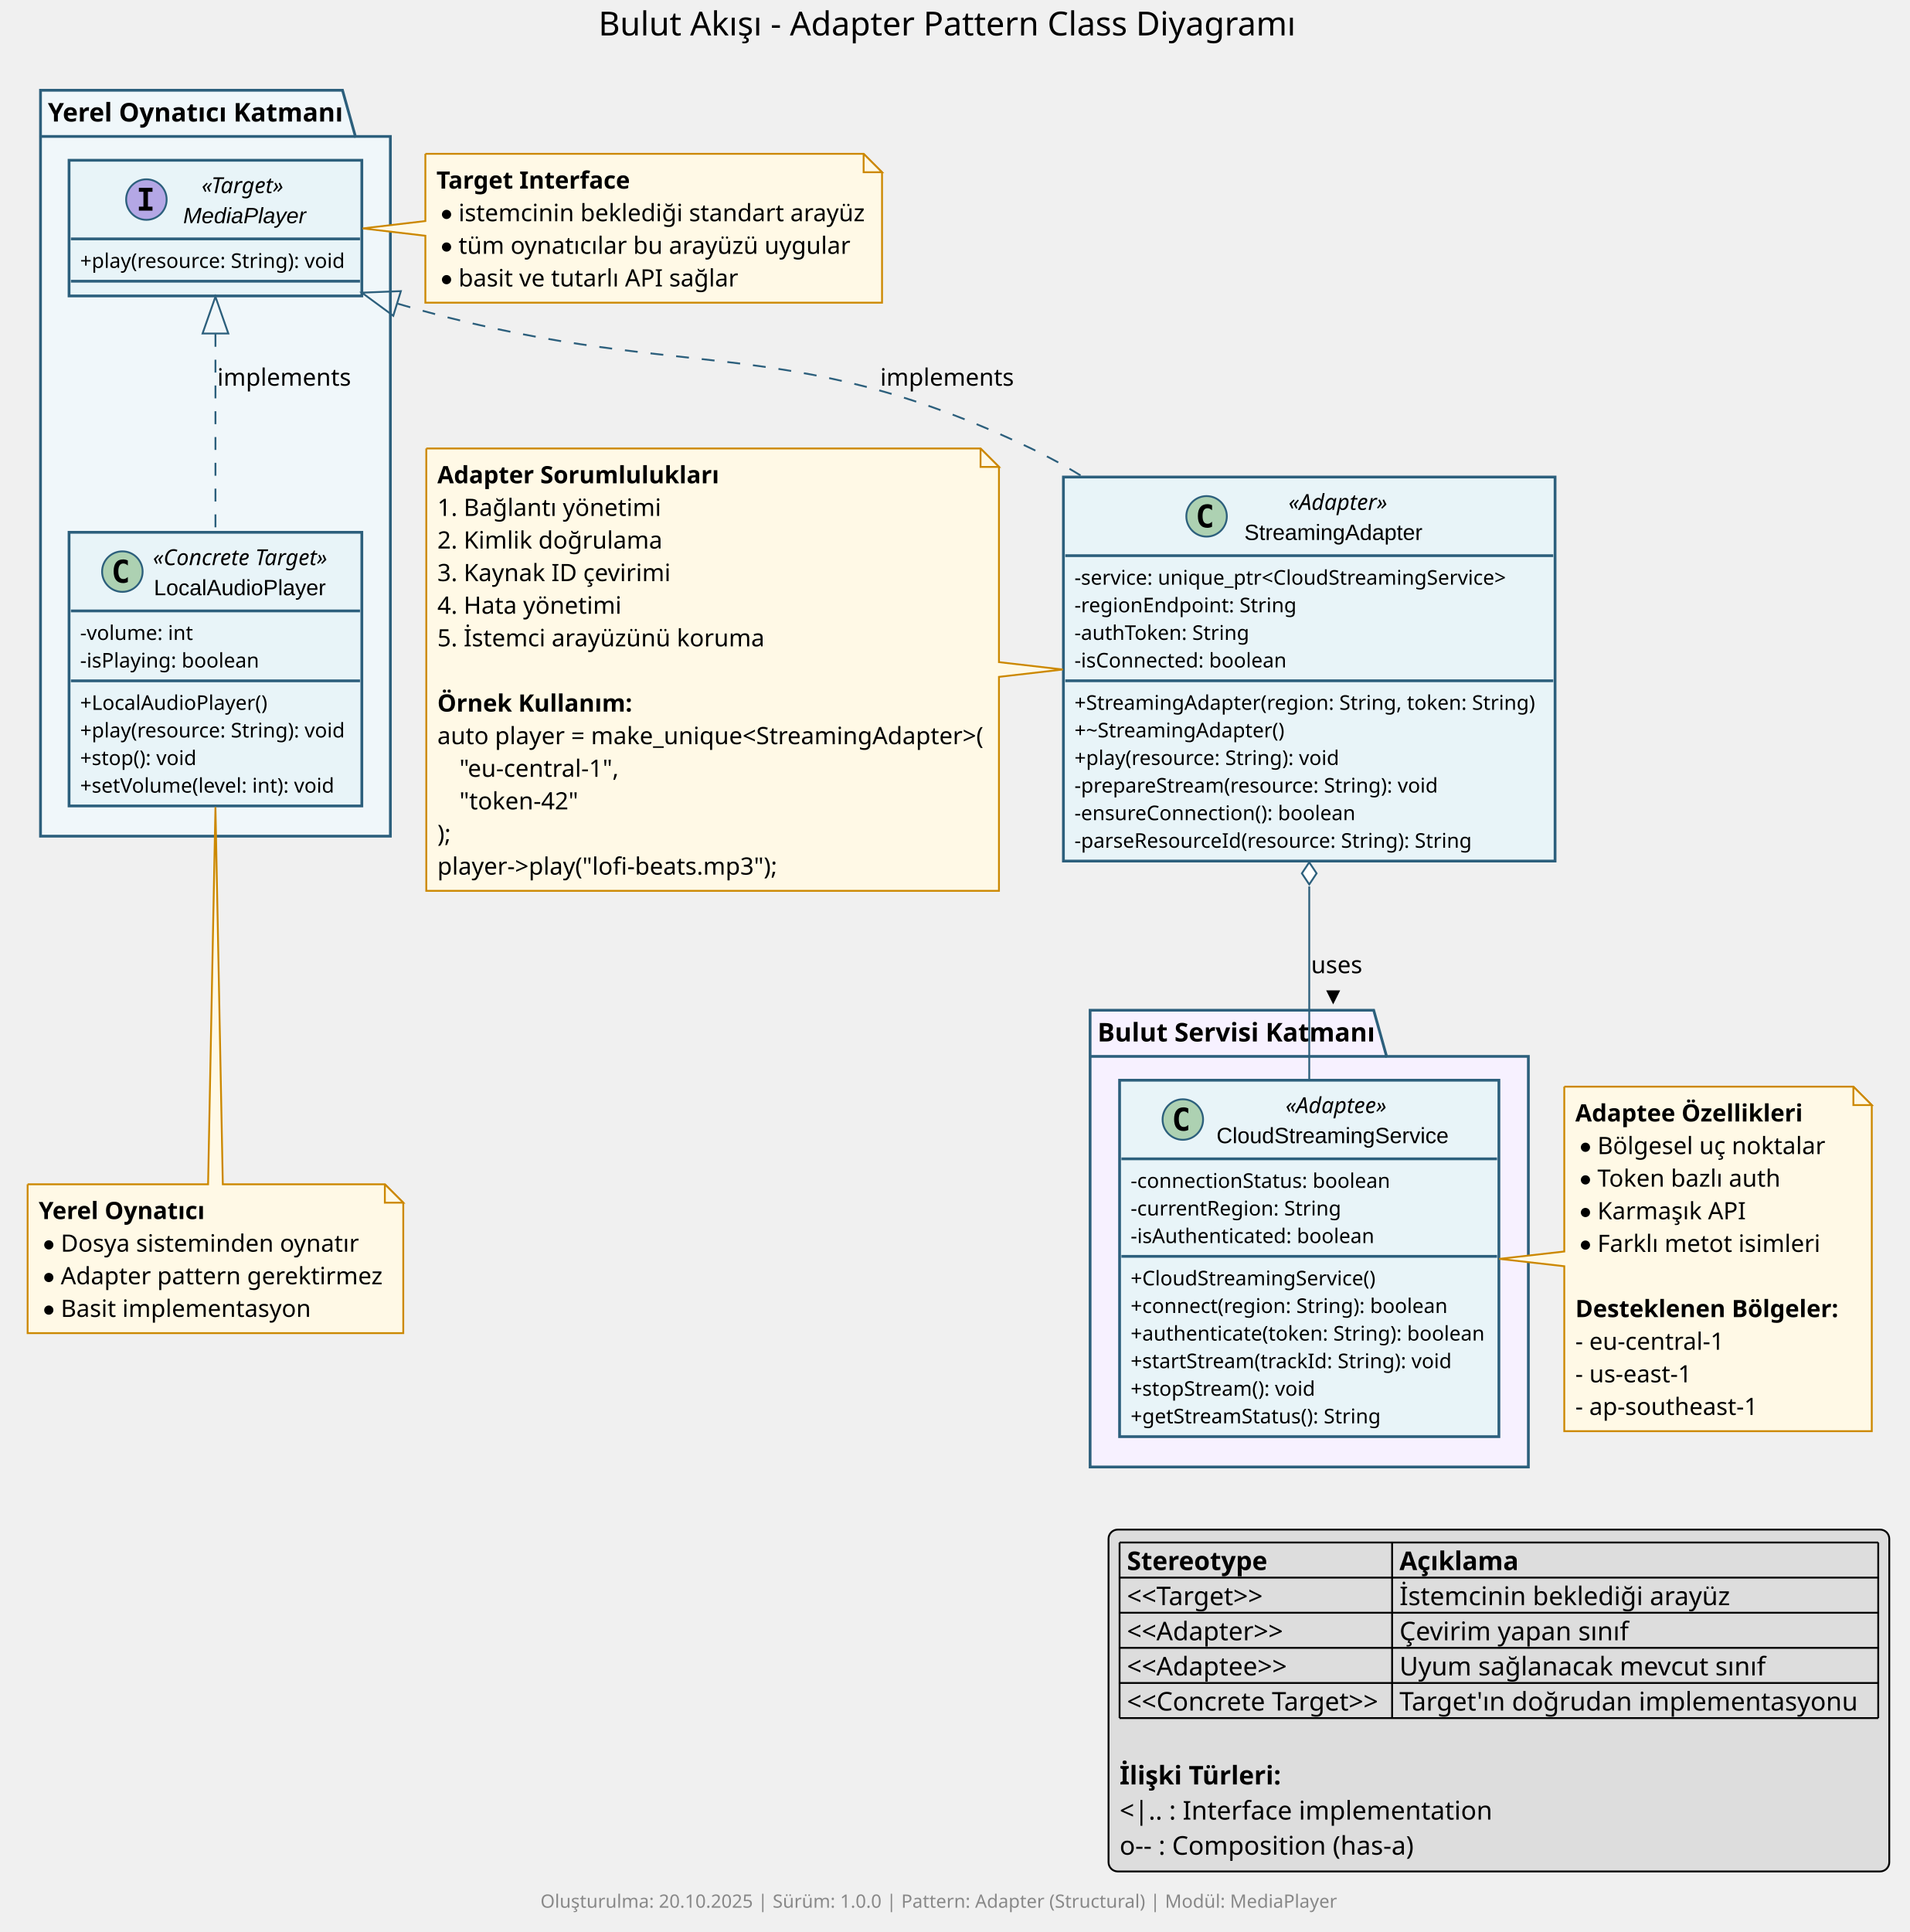
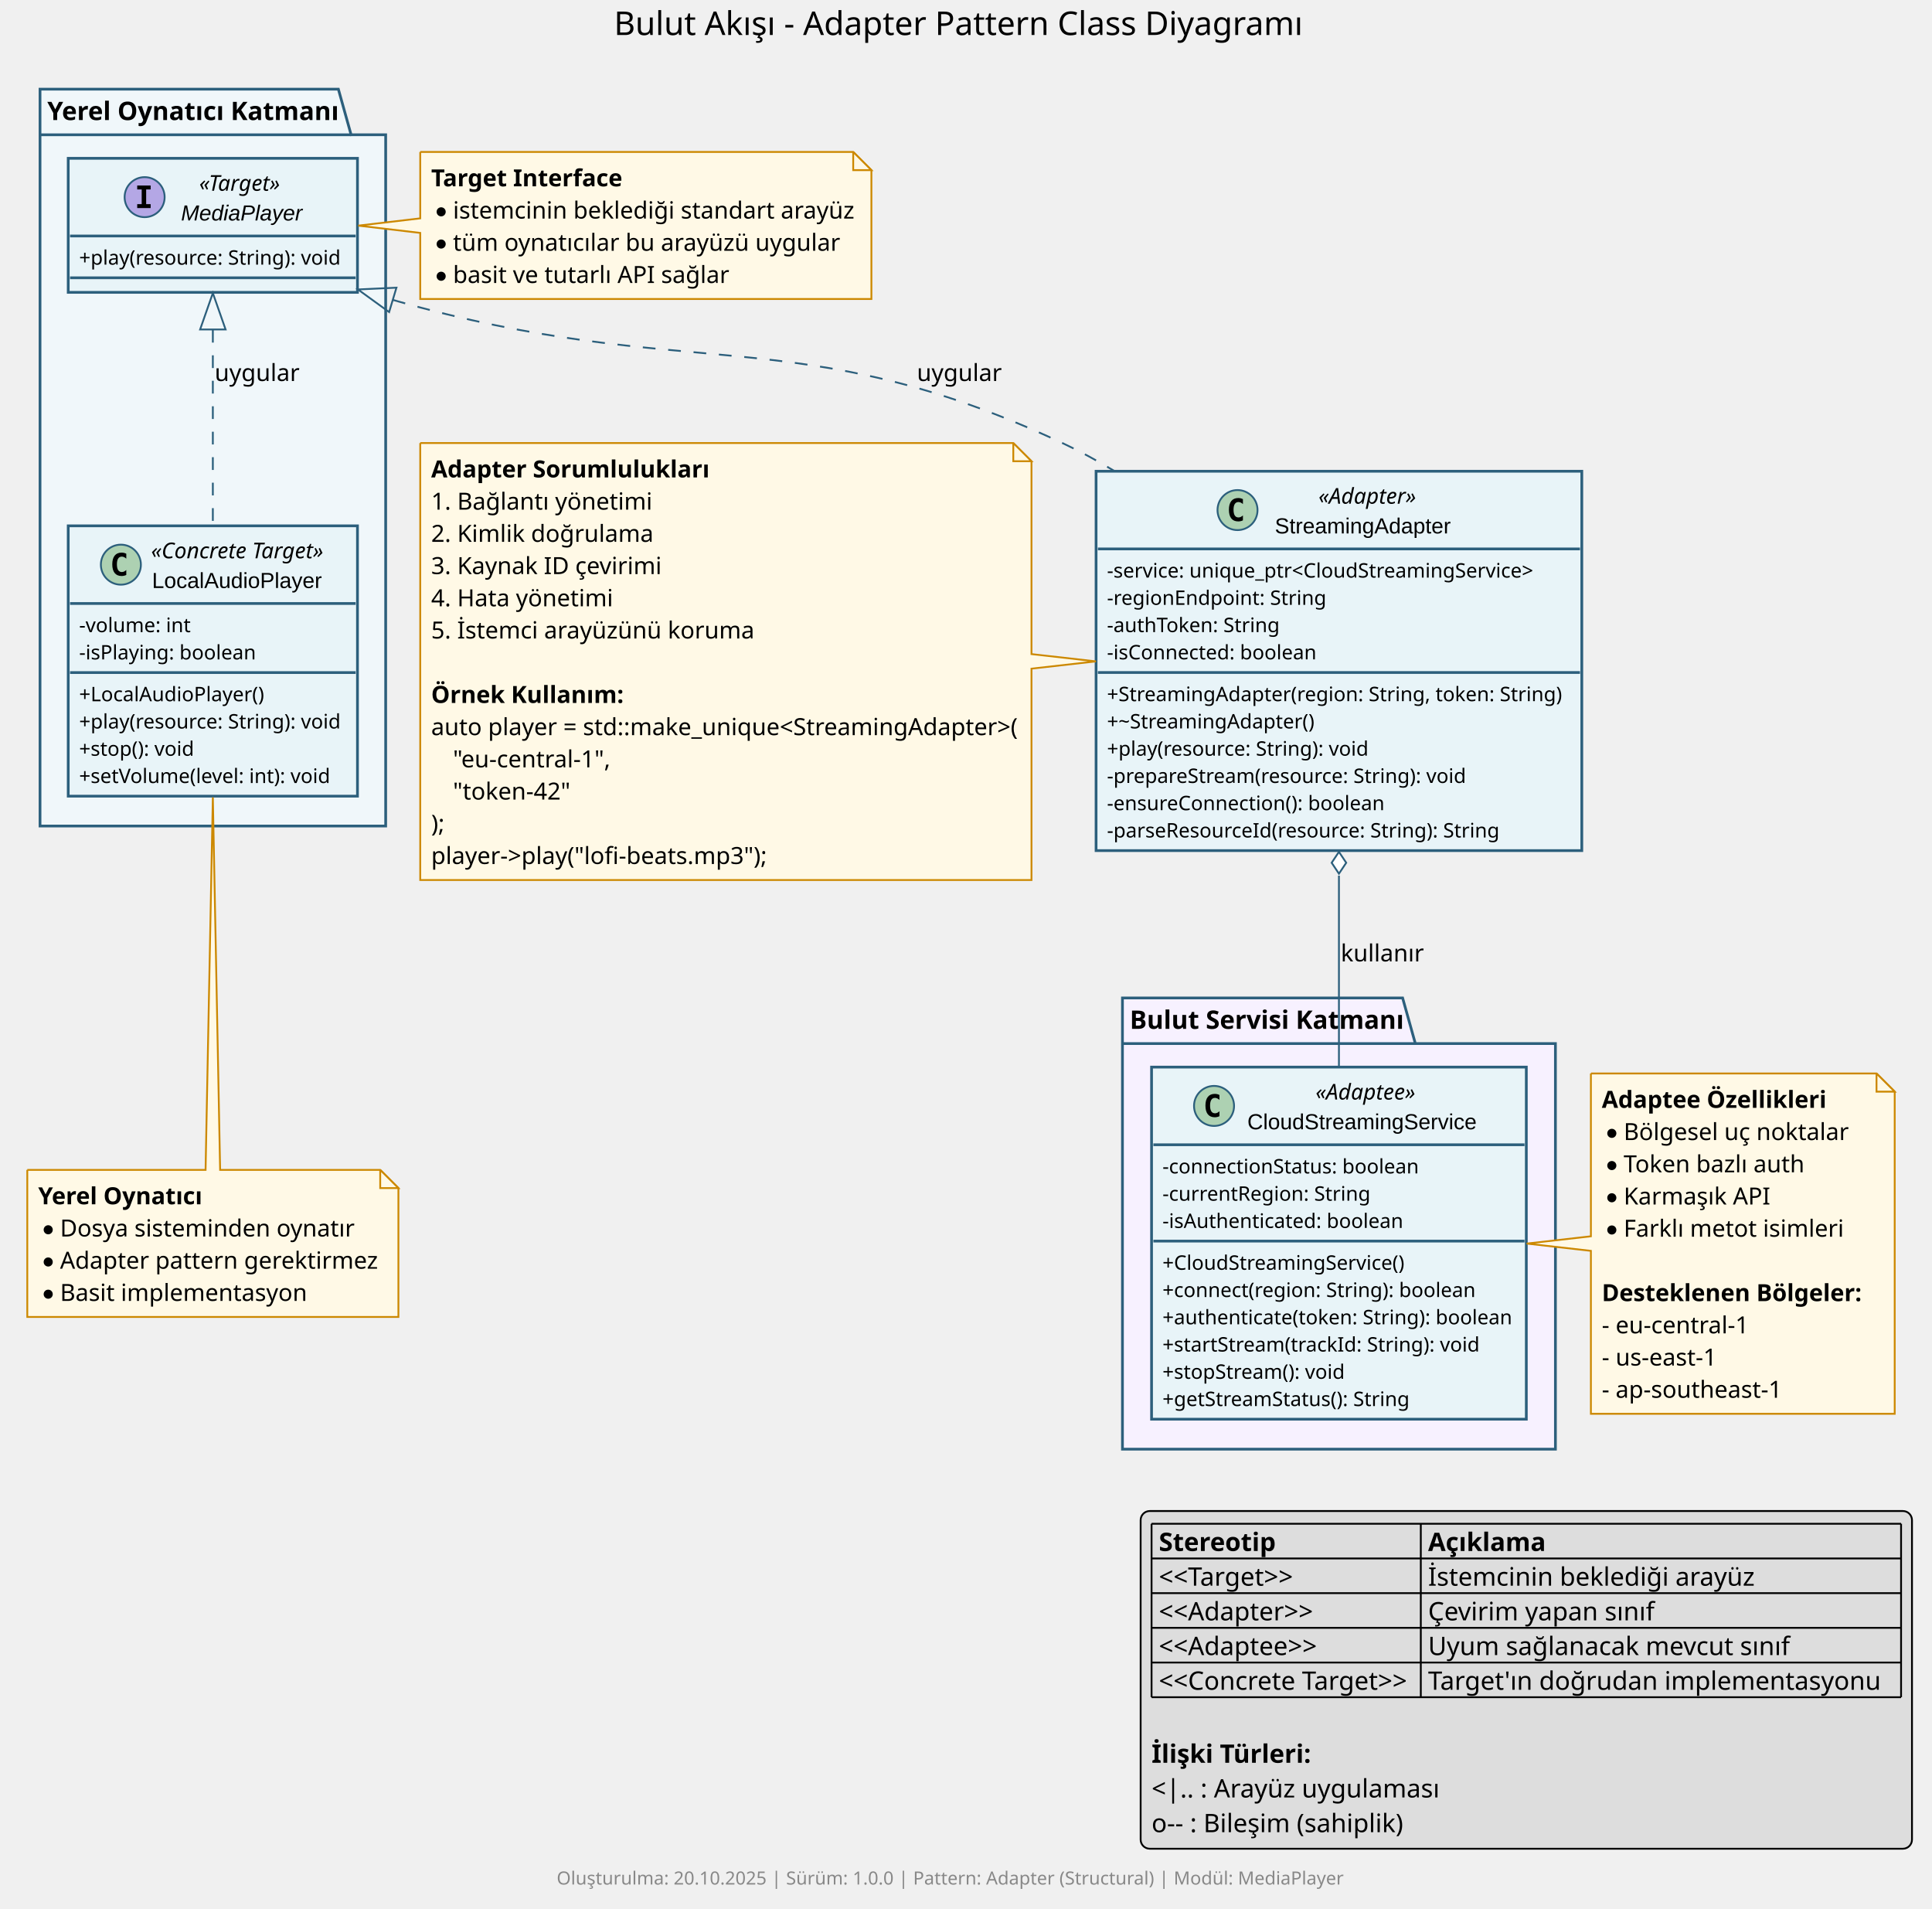
- <svg xmlns="http://www.w3.org/2000/svg" contentScriptType="application/ecmascript" contentStyleType="text/css" height="1049px" preserveAspectRatio="none" style="width:1037px;height:1049px;" version="1.1" viewBox="0 0 1037 1049" width="1037px" zoomAndPan="magnify">
+ <svg xmlns="http://www.w3.org/2000/svg" contentScriptType="application/ecmascript" contentStyleType="text/css" height="1049px" preserveAspectRatio="none" style="width:1062px;height:1049px;" version="1.1" viewBox="0 0 1062 1049" width="1062px" zoomAndPan="magnify">
  <defs />
  <g>
-     <text fill="#000000" font-family="sans-serif" font-size="18" lengthAdjust="spacingAndGlyphs" textLength="385" x="325" y="19.242">Bulut Akışı - Adapter Pattern Class Diyagramı</text>
+     <text fill="#000000" font-family="sans-serif" font-size="18" lengthAdjust="spacingAndGlyphs" textLength="385" x="337.5" y="19.242">Bulut Akışı - Adapter Pattern Class Diyagramı</text>
    <polygon fill="#F0F7FA" points="22,49.016,186,49.016,193,74.084,212,74.084,212,454.016,22,454.016,22,49.016" style="stroke: #2C5F7C; stroke-width: 1.5;" />
    <line style="stroke: #2C5F7C; stroke-width: 1.5;" x1="22" x2="193" y1="74.084" y2="74.084" />
    <text fill="#000000" font-family="sans-serif" font-size="14" font-weight="bold" lengthAdjust="spacingAndGlyphs" textLength="158" x="26" y="65.982">Yerel Oynatıcı Katmanı</text>
-     <polygon fill="#F7F1FF" points="592,548.516,746,548.516,753,573.584,830,573.584,830,796.516,592,796.516,592,548.516" style="stroke: #2C5F7C; stroke-width: 1.5;" />
-     <line style="stroke: #2C5F7C; stroke-width: 1.5;" x1="592" x2="753" y1="573.584" y2="573.584" />
-     <text fill="#000000" font-family="sans-serif" font-size="14" font-weight="bold" lengthAdjust="spacingAndGlyphs" textLength="148" x="596" y="565.482">Bulut Servisi Katmanı</text>
+     <polygon fill="#F7F1FF" points="617,548.516,771,548.516,778,573.584,855,573.584,855,796.516,617,796.516,617,548.516" style="stroke: #2C5F7C; stroke-width: 1.5;" />
+     <line style="stroke: #2C5F7C; stroke-width: 1.5;" x1="617" x2="778" y1="573.584" y2="573.584" />
+     <text fill="#000000" font-family="sans-serif" font-size="14" font-weight="bold" lengthAdjust="spacingAndGlyphs" textLength="148" x="621" y="565.482">Bulut Servisi Katmanı</text>
    <rect fill="#E8F4F8" height="73.67" id="MediaPlayer" style="stroke: #2C5F7C; stroke-width: 1.5;" width="159" x="37.5" y="87.016" />
    <ellipse cx="79.5" cy="108.36" fill="#B4A7E5" rx="11" ry="11" style="stroke: #2C5F7C; stroke-width: 1.0;" />
    <path d="M75.422,104.126 L75.422,101.969 L82.812,101.969 L82.812,104.126 L80.344,104.126 L80.344,112.204 L82.812,112.204 L82.812,114.36 L75.422,114.36 L75.422,112.204 L77.891,112.204 L77.891,104.126 L75.422,104.126 Z " />
    <text fill="#000000" font-family="sans-serif" font-size="12" font-style="italic" lengthAdjust="spacingAndGlyphs" textLength="47" x="109.5" y="104.844">«Target»</text>
    <text fill="#000000" font-family="Arial" font-size="12" font-style="italic" lengthAdjust="spacingAndGlyphs" textLength="67" x="99.5" y="121.188">MediaPlayer</text>
    <line style="stroke: #2C5F7C; stroke-width: 1.5;" x1="38.5" x2="195.5" y1="129.704" y2="129.704" />
    <text fill="#000000" font-family="sans-serif" font-size="11" lengthAdjust="spacingAndGlyphs" textLength="147" x="43.5" y="145.463">+play(resource: String): void</text>
    <line style="stroke: #2C5F7C; stroke-width: 1.5;" x1="38.5" x2="195.5" y1="152.686" y2="152.686" />
    <rect fill="#E8F4F8" height="148.58" id="LocalAudioPlayer" style="stroke: #2C5F7C; stroke-width: 1.5;" width="159" x="37.5" y="289.016" />
    <ellipse cx="66.45" cy="310.36" fill="#ADD1B2" rx="11" ry="11" style="stroke: #2C5F7C; stroke-width: 1.0;" />
    <path d="M69.419,316.001 Q68.841,316.298 68.2,316.438 Q67.559,316.594 66.856,316.594 Q64.356,316.594 63.028,314.954 Q61.716,313.298 61.716,310.173 Q61.716,307.048 63.028,305.391 Q64.356,303.735 66.856,303.735 Q67.559,303.735 68.2,303.891 Q68.856,304.048 69.419,304.344 L69.419,307.063 Q68.794,306.485 68.2,306.219 Q67.606,305.938 66.981,305.938 Q65.638,305.938 64.95,307.016 Q64.263,308.079 64.263,310.173 Q64.263,312.266 64.95,313.344 Q65.638,314.407 66.981,314.407 Q67.606,314.407 68.2,314.141 Q68.794,313.86 69.419,313.282 L69.419,316.001 Z " />
    <text fill="#000000" font-family="sans-serif" font-size="12" font-style="italic" lengthAdjust="spacingAndGlyphs" textLength="97" x="83.05" y="306.844">«Concrete Target»</text>
    <text fill="#000000" font-family="Arial" font-size="12" lengthAdjust="spacingAndGlyphs" textLength="96" x="83.55" y="323.188">LocalAudioPlayer</text>
    <line style="stroke: #2C5F7C; stroke-width: 1.5;" x1="38.5" x2="195.5" y1="331.704" y2="331.704" />
    <text fill="#000000" font-family="sans-serif" font-size="11" lengthAdjust="spacingAndGlyphs" textLength="63" x="43.5" y="347.463">-volume: int</text>
    <text fill="#000000" font-family="sans-serif" font-size="11" lengthAdjust="spacingAndGlyphs" textLength="100" x="43.5" y="362.445">-isPlaying: boolean</text>
    <line style="stroke: #2C5F7C; stroke-width: 1.5;" x1="38.5" x2="195.5" y1="369.668" y2="369.668" />
    <text fill="#000000" font-family="sans-serif" font-size="11" lengthAdjust="spacingAndGlyphs" textLength="103" x="43.5" y="385.427">+LocalAudioPlayer()</text>
    <text fill="#000000" font-family="sans-serif" font-size="11" lengthAdjust="spacingAndGlyphs" textLength="147" x="43.5" y="400.409">+play(resource: String): void</text>
    <text fill="#000000" font-family="sans-serif" font-size="11" lengthAdjust="spacingAndGlyphs" textLength="64" x="43.5" y="415.39">+stop(): void</text>
    <text fill="#000000" font-family="sans-serif" font-size="11" lengthAdjust="spacingAndGlyphs" textLength="140" x="43.5" y="430.372">+setVolume(level: int): void</text>
-     <rect fill="#E8F4F8" height="193.525" id="CloudStreamingService" style="stroke: #2C5F7C; stroke-width: 1.5;" width="206" x="608" y="586.516" />
-     <ellipse cx="642.35" cy="607.86" fill="#ADD1B2" rx="11" ry="11" style="stroke: #2C5F7C; stroke-width: 1.0;" />
-     <path d="M645.319,613.501 Q644.741,613.798 644.1,613.938 Q643.459,614.094 642.756,614.094 Q640.256,614.094 638.928,612.454 Q637.616,610.798 637.616,607.673 Q637.616,604.548 638.928,602.891 Q640.256,601.235 642.756,601.235 Q643.459,601.235 644.1,601.391 Q644.756,601.548 645.319,601.844 L645.319,604.563 Q644.694,603.985 644.1,603.719 Q643.506,603.438 642.881,603.438 Q641.538,603.438 640.85,604.516 Q640.163,605.579 640.163,607.673 Q640.163,609.766 640.85,610.844 Q641.538,611.907 642.881,611.907 Q643.506,611.907 644.1,611.641 Q644.694,611.36 645.319,610.782 L645.319,613.501 Z " />
-     <text fill="#000000" font-family="sans-serif" font-size="12" font-style="italic" lengthAdjust="spacingAndGlyphs" textLength="56" x="698.15" y="604.344">«Adaptee»</text>
-     <text fill="#000000" font-family="Arial" font-size="12" lengthAdjust="spacingAndGlyphs" textLength="131" x="660.65" y="620.688">CloudStreamingService</text>
-     <line style="stroke: #2C5F7C; stroke-width: 1.5;" x1="609" x2="813" y1="629.204" y2="629.204" />
-     <text fill="#000000" font-family="sans-serif" font-size="11" lengthAdjust="spacingAndGlyphs" textLength="143" x="614" y="644.963">-connectionStatus: boolean</text>
-     <text fill="#000000" font-family="sans-serif" font-size="11" lengthAdjust="spacingAndGlyphs" textLength="118" x="614" y="659.945">-currentRegion: String</text>
-     <text fill="#000000" font-family="sans-serif" font-size="11" lengthAdjust="spacingAndGlyphs" textLength="134" x="614" y="674.927">-isAuthenticated: boolean</text>
-     <line style="stroke: #2C5F7C; stroke-width: 1.5;" x1="609" x2="813" y1="682.15" y2="682.15" />
-     <text fill="#000000" font-family="sans-serif" font-size="11" lengthAdjust="spacingAndGlyphs" textLength="134" x="614" y="697.909">+CloudStreamingService()</text>
-     <text fill="#000000" font-family="sans-serif" font-size="11" lengthAdjust="spacingAndGlyphs" textLength="175" x="614" y="712.89">+connect(region: String): boolean</text>
-     <text fill="#000000" font-family="sans-serif" font-size="11" lengthAdjust="spacingAndGlyphs" textLength="194" x="614" y="727.872">+authenticate(token: String): boolean</text>
-     <text fill="#000000" font-family="sans-serif" font-size="11" lengthAdjust="spacingAndGlyphs" textLength="177" x="614" y="742.854">+startStream(trackId: String): void</text>
-     <text fill="#000000" font-family="sans-serif" font-size="11" lengthAdjust="spacingAndGlyphs" textLength="101" x="614" y="757.836">+stopStream(): void</text>
-     <text fill="#000000" font-family="sans-serif" font-size="11" lengthAdjust="spacingAndGlyphs" textLength="136" x="614" y="772.818">+getStreamStatus(): String</text>
-     <rect fill="#E8F4F8" height="208.507" id="StreamingAdapter" style="stroke: #2C5F7C; stroke-width: 1.5;" width="267" x="577.5" y="259.016" />
-     <ellipse cx="655.25" cy="280.36" fill="#ADD1B2" rx="11" ry="11" style="stroke: #2C5F7C; stroke-width: 1.0;" />
-     <path d="M658.219,286.001 Q657.641,286.298 657,286.438 Q656.359,286.594 655.656,286.594 Q653.156,286.594 651.828,284.954 Q650.516,283.298 650.516,280.173 Q650.516,277.048 651.828,275.391 Q653.156,273.735 655.656,273.735 Q656.359,273.735 657,273.891 Q657.656,274.048 658.219,274.344 L658.219,277.063 Q657.594,276.485 657,276.219 Q656.406,275.938 655.781,275.938 Q654.438,275.938 653.75,277.016 Q653.062,278.079 653.062,280.173 Q653.062,282.266 653.75,283.344 Q654.438,284.407 655.781,284.407 Q656.406,284.407 657,284.141 Q657.594,283.86 658.219,283.282 L658.219,286.001 Z " />
-     <text fill="#000000" font-family="sans-serif" font-size="12" font-style="italic" lengthAdjust="spacingAndGlyphs" textLength="55" x="699.75" y="276.844">«Adapter»</text>
-     <text fill="#000000" font-family="Arial" font-size="12" lengthAdjust="spacingAndGlyphs" textLength="103" x="675.75" y="293.188">StreamingAdapter</text>
-     <line style="stroke: #2C5F7C; stroke-width: 1.5;" x1="578.5" x2="843.5" y1="301.704" y2="301.704" />
-     <text fill="#000000" font-family="sans-serif" font-size="11" lengthAdjust="spacingAndGlyphs" textLength="238" x="583.5" y="317.463">-service: unique_ptr&lt;CloudStreamingService&gt;</text>
-     <text fill="#000000" font-family="sans-serif" font-size="11" lengthAdjust="spacingAndGlyphs" textLength="125" x="583.5" y="332.445">-regionEndpoint: String</text>
-     <text fill="#000000" font-family="sans-serif" font-size="11" lengthAdjust="spacingAndGlyphs" textLength="98" x="583.5" y="347.427">-authToken: String</text>
-     <text fill="#000000" font-family="sans-serif" font-size="11" lengthAdjust="spacingAndGlyphs" textLength="117" x="583.5" y="362.409">-isConnected: boolean</text>
-     <line style="stroke: #2C5F7C; stroke-width: 1.5;" x1="578.5" x2="843.5" y1="369.632" y2="369.632" />
-     <text fill="#000000" font-family="sans-serif" font-size="11" lengthAdjust="spacingAndGlyphs" textLength="255" x="583.5" y="385.39">+StreamingAdapter(region: String, token: String)</text>
-     <text fill="#000000" font-family="sans-serif" font-size="11" lengthAdjust="spacingAndGlyphs" textLength="114" x="583.5" y="400.372">+~StreamingAdapter()</text>
-     <text fill="#000000" font-family="sans-serif" font-size="11" lengthAdjust="spacingAndGlyphs" textLength="147" x="583.5" y="415.354">+play(resource: String): void</text>
-     <text fill="#000000" font-family="sans-serif" font-size="11" lengthAdjust="spacingAndGlyphs" textLength="202" x="583.5" y="430.336">-prepareStream(resource: String): void</text>
-     <text fill="#000000" font-family="sans-serif" font-size="11" lengthAdjust="spacingAndGlyphs" textLength="155" x="583.5" y="445.318">-ensureConnection(): boolean</text>
-     <text fill="#000000" font-family="sans-serif" font-size="11" lengthAdjust="spacingAndGlyphs" textLength="220" x="583.5" y="460.3">-parseResourceId(resource: String): String</text>
+     <rect fill="#E8F4F8" height="193.525" id="CloudStreamingService" style="stroke: #2C5F7C; stroke-width: 1.5;" width="206" x="633" y="586.516" />
+     <ellipse cx="667.35" cy="607.86" fill="#ADD1B2" rx="11" ry="11" style="stroke: #2C5F7C; stroke-width: 1.0;" />
+     <path d="M670.319,613.501 Q669.741,613.798 669.1,613.938 Q668.459,614.094 667.756,614.094 Q665.256,614.094 663.928,612.454 Q662.616,610.798 662.616,607.673 Q662.616,604.548 663.928,602.891 Q665.256,601.235 667.756,601.235 Q668.459,601.235 669.1,601.391 Q669.756,601.548 670.319,601.844 L670.319,604.563 Q669.694,603.985 669.1,603.719 Q668.506,603.438 667.881,603.438 Q666.538,603.438 665.85,604.516 Q665.163,605.579 665.163,607.673 Q665.163,609.766 665.85,610.844 Q666.538,611.907 667.881,611.907 Q668.506,611.907 669.1,611.641 Q669.694,611.36 670.319,610.782 L670.319,613.501 Z " />
+     <text fill="#000000" font-family="sans-serif" font-size="12" font-style="italic" lengthAdjust="spacingAndGlyphs" textLength="56" x="723.15" y="604.344">«Adaptee»</text>
+     <text fill="#000000" font-family="Arial" font-size="12" lengthAdjust="spacingAndGlyphs" textLength="131" x="685.65" y="620.688">CloudStreamingService</text>
+     <line style="stroke: #2C5F7C; stroke-width: 1.5;" x1="634" x2="838" y1="629.204" y2="629.204" />
+     <text fill="#000000" font-family="sans-serif" font-size="11" lengthAdjust="spacingAndGlyphs" textLength="143" x="639" y="644.963">-connectionStatus: boolean</text>
+     <text fill="#000000" font-family="sans-serif" font-size="11" lengthAdjust="spacingAndGlyphs" textLength="118" x="639" y="659.945">-currentRegion: String</text>
+     <text fill="#000000" font-family="sans-serif" font-size="11" lengthAdjust="spacingAndGlyphs" textLength="134" x="639" y="674.927">-isAuthenticated: boolean</text>
+     <line style="stroke: #2C5F7C; stroke-width: 1.5;" x1="634" x2="838" y1="682.15" y2="682.15" />
+     <text fill="#000000" font-family="sans-serif" font-size="11" lengthAdjust="spacingAndGlyphs" textLength="134" x="639" y="697.909">+CloudStreamingService()</text>
+     <text fill="#000000" font-family="sans-serif" font-size="11" lengthAdjust="spacingAndGlyphs" textLength="175" x="639" y="712.89">+connect(region: String): boolean</text>
+     <text fill="#000000" font-family="sans-serif" font-size="11" lengthAdjust="spacingAndGlyphs" textLength="194" x="639" y="727.872">+authenticate(token: String): boolean</text>
+     <text fill="#000000" font-family="sans-serif" font-size="11" lengthAdjust="spacingAndGlyphs" textLength="177" x="639" y="742.854">+startStream(trackId: String): void</text>
+     <text fill="#000000" font-family="sans-serif" font-size="11" lengthAdjust="spacingAndGlyphs" textLength="101" x="639" y="757.836">+stopStream(): void</text>
+     <text fill="#000000" font-family="sans-serif" font-size="11" lengthAdjust="spacingAndGlyphs" textLength="136" x="639" y="772.818">+getStreamStatus(): String</text>
+     <rect fill="#E8F4F8" height="208.507" id="StreamingAdapter" style="stroke: #2C5F7C; stroke-width: 1.5;" width="267" x="602.5" y="259.016" />
+     <ellipse cx="680.25" cy="280.36" fill="#ADD1B2" rx="11" ry="11" style="stroke: #2C5F7C; stroke-width: 1.0;" />
+     <path d="M683.219,286.001 Q682.641,286.298 682,286.438 Q681.359,286.594 680.656,286.594 Q678.156,286.594 676.828,284.954 Q675.516,283.298 675.516,280.173 Q675.516,277.048 676.828,275.391 Q678.156,273.735 680.656,273.735 Q681.359,273.735 682,273.891 Q682.656,274.048 683.219,274.344 L683.219,277.063 Q682.594,276.485 682,276.219 Q681.406,275.938 680.781,275.938 Q679.438,275.938 678.75,277.016 Q678.062,278.079 678.062,280.173 Q678.062,282.266 678.75,283.344 Q679.438,284.407 680.781,284.407 Q681.406,284.407 682,284.141 Q682.594,283.86 683.219,283.282 L683.219,286.001 Z " />
+     <text fill="#000000" font-family="sans-serif" font-size="12" font-style="italic" lengthAdjust="spacingAndGlyphs" textLength="55" x="724.75" y="276.844">«Adapter»</text>
+     <text fill="#000000" font-family="Arial" font-size="12" lengthAdjust="spacingAndGlyphs" textLength="103" x="700.75" y="293.188">StreamingAdapter</text>
+     <line style="stroke: #2C5F7C; stroke-width: 1.5;" x1="603.5" x2="868.5" y1="301.704" y2="301.704" />
+     <text fill="#000000" font-family="sans-serif" font-size="11" lengthAdjust="spacingAndGlyphs" textLength="238" x="608.5" y="317.463">-service: unique_ptr&lt;CloudStreamingService&gt;</text>
+     <text fill="#000000" font-family="sans-serif" font-size="11" lengthAdjust="spacingAndGlyphs" textLength="125" x="608.5" y="332.445">-regionEndpoint: String</text>
+     <text fill="#000000" font-family="sans-serif" font-size="11" lengthAdjust="spacingAndGlyphs" textLength="98" x="608.5" y="347.427">-authToken: String</text>
+     <text fill="#000000" font-family="sans-serif" font-size="11" lengthAdjust="spacingAndGlyphs" textLength="117" x="608.5" y="362.409">-isConnected: boolean</text>
+     <line style="stroke: #2C5F7C; stroke-width: 1.5;" x1="603.5" x2="868.5" y1="369.632" y2="369.632" />
+     <text fill="#000000" font-family="sans-serif" font-size="11" lengthAdjust="spacingAndGlyphs" textLength="255" x="608.5" y="385.39">+StreamingAdapter(region: String, token: String)</text>
+     <text fill="#000000" font-family="sans-serif" font-size="11" lengthAdjust="spacingAndGlyphs" textLength="114" x="608.5" y="400.372">+~StreamingAdapter()</text>
+     <text fill="#000000" font-family="sans-serif" font-size="11" lengthAdjust="spacingAndGlyphs" textLength="147" x="608.5" y="415.354">+play(resource: String): void</text>
+     <text fill="#000000" font-family="sans-serif" font-size="11" lengthAdjust="spacingAndGlyphs" textLength="202" x="608.5" y="430.336">-prepareStream(resource: String): void</text>
+     <text fill="#000000" font-family="sans-serif" font-size="11" lengthAdjust="spacingAndGlyphs" textLength="155" x="608.5" y="445.318">-ensureConnection(): boolean</text>
+     <text fill="#000000" font-family="sans-serif" font-size="11" lengthAdjust="spacingAndGlyphs" textLength="220" x="608.5" y="460.3">-parseResourceId(resource: String): String</text>
    <path d="M231,83.516 L231,120.016 L196.95,124.016 L231,128.016 L231,164.34 A0,0 0 0 0 231,164.34 L479,164.34 A0,0 0 0 0 479,164.34 L479,93.516 L469,83.516 L231,83.516 A0,0 0 0 0 231,83.516 " fill="#FFF9E6" style="stroke: #CC8800; stroke-width: 1.0;" />
    <path d="M469,83.516 L469,93.516 L479,93.516 L469,83.516 " fill="#FFF9E6" style="stroke: #CC8800; stroke-width: 1.0;" />
    <text fill="#000000" font-family="sans-serif" font-size="13" font-weight="bold" lengthAdjust="spacingAndGlyphs" textLength="109" x="237" y="102.413">Target Interface</text>
    <ellipse cx="242.5" cy="116.428" fill="#000000" rx="2.5" ry="2.5" style="stroke: #000000; stroke-width: 0.0;" />
    <text fill="#000000" font-family="sans-serif" font-size="13" lengthAdjust="spacingAndGlyphs" textLength="215" x="249" y="120.119">istemcinin beklediği standart arayüz</text>
    <ellipse cx="242.5" cy="134.134" fill="#000000" rx="2.5" ry="2.5" style="stroke: #000000; stroke-width: 0.0;" />
    <text fill="#000000" font-family="sans-serif" font-size="13" lengthAdjust="spacingAndGlyphs" textLength="209" x="249" y="137.825">tüm oynatıcılar bu arayüzü uygular</text>
    <ellipse cx="242.5" cy="151.84" fill="#000000" rx="2.5" ry="2.5" style="stroke: #000000; stroke-width: 0.0;" />
    <text fill="#000000" font-family="sans-serif" font-size="13" lengthAdjust="spacingAndGlyphs" textLength="147" x="249" y="155.531">basit ve tutarlı API sağlar</text>
-     <path d="M231.5,243.516 L231.5,483.694 A0,0 0 0 0 231.5,483.694 L542.5,483.694 A0,0 0 0 0 542.5,483.694 L542.5,367.516 L577.19,363.516 L542.5,359.516 L542.5,253.516 L532.5,243.516 L231.5,243.516 A0,0 0 0 0 231.5,243.516 " fill="#FFF9E6" style="stroke: #CC8800; stroke-width: 1.0;" />
-     <path d="M532.5,243.516 L532.5,253.516 L542.5,253.516 L532.5,243.516 " fill="#FFF9E6" style="stroke: #CC8800; stroke-width: 1.0;" />
-     <text fill="#000000" font-family="sans-serif" font-size="13" font-weight="bold" lengthAdjust="spacingAndGlyphs" textLength="155" x="237.5" y="262.413">Adapter Sorumlulukları</text>
-     <text fill="#000000" font-family="sans-serif" font-size="13" lengthAdjust="spacingAndGlyphs" textLength="118" x="237.5" y="280.119">1. Bağlantı yönetimi</text>
-     <text fill="#000000" font-family="sans-serif" font-size="13" lengthAdjust="spacingAndGlyphs" textLength="118" x="237.5" y="297.825">2. Kimlik doğrulama</text>
-     <text fill="#000000" font-family="sans-serif" font-size="13" lengthAdjust="spacingAndGlyphs" textLength="122" x="237.5" y="315.531">3. Kaynak ID çevirimi</text>
-     <text fill="#000000" font-family="sans-serif" font-size="13" lengthAdjust="spacingAndGlyphs" textLength="98" x="237.5" y="333.237">4. Hata yönetimi</text>
-     <text fill="#000000" font-family="sans-serif" font-size="13" lengthAdjust="spacingAndGlyphs" textLength="173" x="237.5" y="350.943">5. İstemci arayüzünü koruma</text>
-     <text fill="#000000" font-family="sans-serif" font-size="13" lengthAdjust="spacingAndGlyphs" textLength="0" x="240.5" y="368.649" />
-     <text fill="#000000" font-family="sans-serif" font-size="13" font-weight="bold" lengthAdjust="spacingAndGlyphs" textLength="108" x="237.5" y="386.355">Örnek Kullanım:</text>
-     <text fill="#000000" font-family="sans-serif" font-size="13" lengthAdjust="spacingAndGlyphs" textLength="290" x="237.5" y="404.061">auto player = make_unique&lt;StreamingAdapter&gt;(</text>
-     <text fill="#000000" font-family="sans-serif" font-size="13" lengthAdjust="spacingAndGlyphs" textLength="84" x="249.5" y="421.767">"eu-central-1",</text>
-     <text fill="#000000" font-family="sans-serif" font-size="13" lengthAdjust="spacingAndGlyphs" textLength="63" x="249.5" y="439.473">"token-42"</text>
-     <text fill="#000000" font-family="sans-serif" font-size="13" lengthAdjust="spacingAndGlyphs" textLength="7" x="237.5" y="457.179">);</text>
-     <text fill="#000000" font-family="sans-serif" font-size="13" lengthAdjust="spacingAndGlyphs" textLength="179" x="237.5" y="474.885">player-&gt;play("lofi-beats.mp3");</text>
-     <path d="M849.5,590.016 L849.5,679.516 L814.2,683.516 L849.5,687.516 L849.5,777.076 A0,0 0 0 0 849.5,777.076 L1016.5,777.076 A0,0 0 0 0 1016.5,777.076 L1016.5,600.016 L1006.5,590.016 L849.5,590.016 A0,0 0 0 0 849.5,590.016 " fill="#FFF9E6" style="stroke: #CC8800; stroke-width: 1.0;" />
-     <path d="M1006.5,590.016 L1006.5,600.016 L1016.5,600.016 L1006.5,590.016 " fill="#FFF9E6" style="stroke: #CC8800; stroke-width: 1.0;" />
-     <text fill="#000000" font-family="sans-serif" font-size="13" font-weight="bold" lengthAdjust="spacingAndGlyphs" textLength="124" x="855.5" y="608.913">Adaptee Özellikleri</text>
-     <ellipse cx="861" cy="622.928" fill="#000000" rx="2.5" ry="2.5" style="stroke: #000000; stroke-width: 0.0;" />
-     <text fill="#000000" font-family="sans-serif" font-size="13" lengthAdjust="spacingAndGlyphs" textLength="120" x="867.5" y="626.619">Bölgesel uç noktalar</text>
-     <ellipse cx="861" cy="640.634" fill="#000000" rx="2.5" ry="2.5" style="stroke: #000000; stroke-width: 0.0;" />
-     <text fill="#000000" font-family="sans-serif" font-size="13" lengthAdjust="spacingAndGlyphs" textLength="98" x="867.5" y="644.325">Token bazlı auth</text>
-     <ellipse cx="861" cy="658.34" fill="#000000" rx="2.5" ry="2.5" style="stroke: #000000; stroke-width: 0.0;" />
-     <text fill="#000000" font-family="sans-serif" font-size="13" lengthAdjust="spacingAndGlyphs" textLength="78" x="867.5" y="662.031">Karmaşık API</text>
-     <ellipse cx="861" cy="676.046" fill="#000000" rx="2.5" ry="2.5" style="stroke: #000000; stroke-width: 0.0;" />
-     <text fill="#000000" font-family="sans-serif" font-size="13" lengthAdjust="spacingAndGlyphs" textLength="117" x="867.5" y="679.737">Farklı metot isimleri</text>
-     <text fill="#000000" font-family="sans-serif" font-size="13" lengthAdjust="spacingAndGlyphs" textLength="0" x="858.5" y="697.443" />
-     <text fill="#000000" font-family="sans-serif" font-size="13" font-weight="bold" lengthAdjust="spacingAndGlyphs" textLength="146" x="855.5" y="715.149">Desteklenen Bölgeler:</text>
-     <text fill="#000000" font-family="sans-serif" font-size="13" lengthAdjust="spacingAndGlyphs" textLength="78" x="855.5" y="732.855">- eu-central-1</text>
-     <text fill="#000000" font-family="sans-serif" font-size="13" lengthAdjust="spacingAndGlyphs" textLength="61" x="855.5" y="750.561">- us-east-1</text>
-     <text fill="#000000" font-family="sans-serif" font-size="13" lengthAdjust="spacingAndGlyphs" textLength="97" x="855.5" y="768.267">- ap-southeast-1</text>
+     <path d="M231,243.516 L231,483.694 A0,0 0 0 0 231,483.694 L567,483.694 A0,0 0 0 0 567,483.694 L567,367.516 L602.45,363.516 L567,359.516 L567,253.516 L557,243.516 L231,243.516 A0,0 0 0 0 231,243.516 " fill="#FFF9E6" style="stroke: #CC8800; stroke-width: 1.0;" />
+     <path d="M557,243.516 L557,253.516 L567,253.516 L557,243.516 " fill="#FFF9E6" style="stroke: #CC8800; stroke-width: 1.0;" />
+     <text fill="#000000" font-family="sans-serif" font-size="13" font-weight="bold" lengthAdjust="spacingAndGlyphs" textLength="155" x="237" y="262.413">Adapter Sorumlulukları</text>
+     <text fill="#000000" font-family="sans-serif" font-size="13" lengthAdjust="spacingAndGlyphs" textLength="118" x="237" y="280.119">1. Bağlantı yönetimi</text>
+     <text fill="#000000" font-family="sans-serif" font-size="13" lengthAdjust="spacingAndGlyphs" textLength="118" x="237" y="297.825">2. Kimlik doğrulama</text>
+     <text fill="#000000" font-family="sans-serif" font-size="13" lengthAdjust="spacingAndGlyphs" textLength="122" x="237" y="315.531">3. Kaynak ID çevirimi</text>
+     <text fill="#000000" font-family="sans-serif" font-size="13" lengthAdjust="spacingAndGlyphs" textLength="98" x="237" y="333.237">4. Hata yönetimi</text>
+     <text fill="#000000" font-family="sans-serif" font-size="13" lengthAdjust="spacingAndGlyphs" textLength="173" x="237" y="350.943">5. İstemci arayüzünü koruma</text>
+     <text fill="#000000" font-family="sans-serif" font-size="13" lengthAdjust="spacingAndGlyphs" textLength="0" x="240" y="368.649" />
+     <text fill="#000000" font-family="sans-serif" font-size="13" font-weight="bold" lengthAdjust="spacingAndGlyphs" textLength="108" x="237" y="386.355">Örnek Kullanım:</text>
+     <text fill="#000000" font-family="sans-serif" font-size="13" lengthAdjust="spacingAndGlyphs" textLength="315" x="237" y="404.061">auto player = std::make_unique&lt;StreamingAdapter&gt;(</text>
+     <text fill="#000000" font-family="sans-serif" font-size="13" lengthAdjust="spacingAndGlyphs" textLength="84" x="249" y="421.767">"eu-central-1",</text>
+     <text fill="#000000" font-family="sans-serif" font-size="13" lengthAdjust="spacingAndGlyphs" textLength="63" x="249" y="439.473">"token-42"</text>
+     <text fill="#000000" font-family="sans-serif" font-size="13" lengthAdjust="spacingAndGlyphs" textLength="7" x="237" y="457.179">);</text>
+     <text fill="#000000" font-family="sans-serif" font-size="13" lengthAdjust="spacingAndGlyphs" textLength="179" x="237" y="474.885">player-&gt;play("lofi-beats.mp3");</text>
+     <path d="M874.5,590.016 L874.5,679.516 L839.2,683.516 L874.5,687.516 L874.5,777.076 A0,0 0 0 0 874.5,777.076 L1041.5,777.076 A0,0 0 0 0 1041.5,777.076 L1041.5,600.016 L1031.5,590.016 L874.5,590.016 A0,0 0 0 0 874.5,590.016 " fill="#FFF9E6" style="stroke: #CC8800; stroke-width: 1.0;" />
+     <path d="M1031.5,590.016 L1031.5,600.016 L1041.5,600.016 L1031.5,590.016 " fill="#FFF9E6" style="stroke: #CC8800; stroke-width: 1.0;" />
+     <text fill="#000000" font-family="sans-serif" font-size="13" font-weight="bold" lengthAdjust="spacingAndGlyphs" textLength="124" x="880.5" y="608.913">Adaptee Özellikleri</text>
+     <ellipse cx="886" cy="622.928" fill="#000000" rx="2.5" ry="2.5" style="stroke: #000000; stroke-width: 0.0;" />
+     <text fill="#000000" font-family="sans-serif" font-size="13" lengthAdjust="spacingAndGlyphs" textLength="120" x="892.5" y="626.619">Bölgesel uç noktalar</text>
+     <ellipse cx="886" cy="640.634" fill="#000000" rx="2.5" ry="2.5" style="stroke: #000000; stroke-width: 0.0;" />
+     <text fill="#000000" font-family="sans-serif" font-size="13" lengthAdjust="spacingAndGlyphs" textLength="98" x="892.5" y="644.325">Token bazlı auth</text>
+     <ellipse cx="886" cy="658.34" fill="#000000" rx="2.5" ry="2.5" style="stroke: #000000; stroke-width: 0.0;" />
+     <text fill="#000000" font-family="sans-serif" font-size="13" lengthAdjust="spacingAndGlyphs" textLength="78" x="892.5" y="662.031">Karmaşık API</text>
+     <ellipse cx="886" cy="676.046" fill="#000000" rx="2.5" ry="2.5" style="stroke: #000000; stroke-width: 0.0;" />
+     <text fill="#000000" font-family="sans-serif" font-size="13" lengthAdjust="spacingAndGlyphs" textLength="117" x="892.5" y="679.737">Farklı metot isimleri</text>
+     <text fill="#000000" font-family="sans-serif" font-size="13" lengthAdjust="spacingAndGlyphs" textLength="0" x="883.5" y="697.443" />
+     <text fill="#000000" font-family="sans-serif" font-size="13" font-weight="bold" lengthAdjust="spacingAndGlyphs" textLength="146" x="880.5" y="715.149">Desteklenen Bölgeler:</text>
+     <text fill="#000000" font-family="sans-serif" font-size="13" lengthAdjust="spacingAndGlyphs" textLength="78" x="880.5" y="732.855">- eu-central-1</text>
+     <text fill="#000000" font-family="sans-serif" font-size="13" lengthAdjust="spacingAndGlyphs" textLength="61" x="880.5" y="750.561">- us-east-1</text>
+     <text fill="#000000" font-family="sans-serif" font-size="13" lengthAdjust="spacingAndGlyphs" textLength="97" x="880.5" y="768.267">- ap-southeast-1</text>
    <path d="M15,643.016 L15,723.84 A0,0 0 0 0 15,723.84 L219,723.84 A0,0 0 0 0 219,723.84 L219,653.016 L209,643.016 L121,643.016 L117,438.266 L113,643.016 L15,643.016 A0,0 0 0 0 15,643.016 " fill="#FFF9E6" style="stroke: #CC8800; stroke-width: 1.0;" />
    <path d="M209,643.016 L209,653.016 L219,653.016 L209,643.016 " fill="#FFF9E6" style="stroke: #CC8800; stroke-width: 1.0;" />
    <text fill="#000000" font-family="sans-serif" font-size="13" font-weight="bold" lengthAdjust="spacingAndGlyphs" textLength="92" x="21" y="661.913">Yerel Oynatıcı</text>
    <ellipse cx="26.5" cy="675.928" fill="#000000" rx="2.5" ry="2.5" style="stroke: #000000; stroke-width: 0.0;" />
    <text fill="#000000" font-family="sans-serif" font-size="13" lengthAdjust="spacingAndGlyphs" textLength="159" x="33" y="679.619">Dosya sisteminden oynatır</text>
    <ellipse cx="26.5" cy="693.634" fill="#000000" rx="2.5" ry="2.5" style="stroke: #000000; stroke-width: 0.0;" />
    <text fill="#000000" font-family="sans-serif" font-size="13" lengthAdjust="spacingAndGlyphs" textLength="171" x="33" y="697.325">Adapter pattern gerektirmez</text>
    <ellipse cx="26.5" cy="711.34" fill="#000000" rx="2.5" ry="2.5" style="stroke: #000000; stroke-width: 0.0;" />
    <text fill="#000000" font-family="sans-serif" font-size="13" lengthAdjust="spacingAndGlyphs" textLength="133" x="33" y="715.031">Basit implementasyon</text>
    <path d="M117,181.296 C117,213.406 117,254.036 117,288.686 " fill="none" id="MediaPlayer&lt;-LocalAudioPlayer" style="stroke: #2C5F7C; stroke-width: 1.0; stroke-dasharray: 7.0,7.0;" />
    <polygon fill="none" points="110,181.086,117,161.086,124,181.086,110,181.086" style="stroke: #2C5F7C; stroke-width: 1.0;" />
-     <text fill="#000000" font-family="sans-serif" font-size="13" lengthAdjust="spacingAndGlyphs" textLength="71" x="118" y="209.413">implements</text>
-     <path d="M216.07,164.906 C368.2,209.536 422.99,178.066 560,243.516 C569.49,248.046 578.93,253.266 588.18,258.936 " fill="none" id="MediaPlayer&lt;-StreamingAdapter" style="stroke: #2C5F7C; stroke-width: 1.0; stroke-dasharray: 7.0,7.0;" />
-     <polygon fill="none" points="213.58,171.466,196.51,158.906,217.69,158.076,213.58,171.466" style="stroke: #2C5F7C; stroke-width: 1.0;" />
-     <text fill="#000000" font-family="sans-serif" font-size="13" lengthAdjust="spacingAndGlyphs" textLength="71" x="478" y="209.413">implements</text>
-     <path d="M711,481.306 C711,515.906 711,553.386 711,586.516 " fill="none" id="StreamingAdapter&lt;-CloudStreamingService" style="stroke: #2C5F7C; stroke-width: 1.0;" />
-     <polygon fill="#FFFFFF" points="711,468.206,707,474.206,711,480.206,715,474.206,711,468.206" style="stroke: #2C5F7C; stroke-width: 1.0;" />
-     <text fill="#000000" font-family="sans-serif" font-size="13" lengthAdjust="spacingAndGlyphs" textLength="27" x="712" y="528.413">uses</text>
-     <polygon fill="#000000" points="721,538.222,724,544.222,727,538.222,721,538.222" style="stroke: #000000; stroke-width: 1.0;" />
-     <rect fill="#DDDDDD" height="185.611" rx="5" ry="5" style="stroke: #000000; stroke-width: 1.0;" width="424" x="602" y="830.516" />
-     <text fill="#000000" font-family="sans-serif" font-size="14" font-weight="bold" lengthAdjust="spacingAndGlyphs" textLength="76" x="612" y="852.482">Stereotype</text>
-     <text fill="#000000" font-family="sans-serif" font-size="14" font-weight="bold" lengthAdjust="spacingAndGlyphs" textLength="64" x="760" y="852.482">Açıklama</text>
-     <text fill="#000000" font-family="sans-serif" font-size="14" lengthAdjust="spacingAndGlyphs" textLength="76" x="612" y="871.55">&lt;&lt;Target&gt;&gt;</text>
-     <text fill="#000000" font-family="sans-serif" font-size="14" lengthAdjust="spacingAndGlyphs" textLength="186" x="760" y="871.55">İstemcinin beklediği arayüz</text>
-     <text fill="#000000" font-family="sans-serif" font-size="14" lengthAdjust="spacingAndGlyphs" textLength="86" x="612" y="890.618">&lt;&lt;Adapter&gt;&gt;</text>
-     <text fill="#000000" font-family="sans-serif" font-size="14" lengthAdjust="spacingAndGlyphs" textLength="129" x="760" y="890.618">Çevirim yapan sınıf</text>
-     <text fill="#000000" font-family="sans-serif" font-size="14" lengthAdjust="spacingAndGlyphs" textLength="88" x="612" y="909.686">&lt;&lt;Adaptee&gt;&gt;</text>
-     <text fill="#000000" font-family="sans-serif" font-size="14" lengthAdjust="spacingAndGlyphs" textLength="204" x="760" y="909.686">Uyum sağlanacak mevcut sınıf</text>
-     <text fill="#000000" font-family="sans-serif" font-size="14" lengthAdjust="spacingAndGlyphs" textLength="140" x="612" y="928.753">&lt;&lt;Concrete Target&gt;&gt;</text>
-     <text fill="#000000" font-family="sans-serif" font-size="14" lengthAdjust="spacingAndGlyphs" textLength="256" x="760" y="928.753">Target'ın doğrudan implementasyonu</text>
-     <line style="stroke: #000000; stroke-width: 1.0;" x1="608" x2="1020" y1="837.516" y2="837.516" />
-     <line style="stroke: #000000; stroke-width: 1.0;" x1="608" x2="1020" y1="856.584" y2="856.584" />
-     <line style="stroke: #000000; stroke-width: 1.0;" x1="608" x2="1020" y1="875.652" y2="875.652" />
-     <line style="stroke: #000000; stroke-width: 1.0;" x1="608" x2="1020" y1="894.72" y2="894.72" />
-     <line style="stroke: #000000; stroke-width: 1.0;" x1="608" x2="1020" y1="913.788" y2="913.788" />
-     <line style="stroke: #000000; stroke-width: 1.0;" x1="608" x2="1020" y1="932.855" y2="932.855" />
-     <line style="stroke: #000000; stroke-width: 1.0;" x1="608" x2="608" y1="837.516" y2="932.855" />
-     <line style="stroke: #000000; stroke-width: 1.0;" x1="756" x2="756" y1="837.516" y2="932.855" />
-     <line style="stroke: #000000; stroke-width: 1.0;" x1="1020" x2="1020" y1="837.516" y2="932.855" />
-     <text fill="#000000" font-family="sans-serif" font-size="14" lengthAdjust="spacingAndGlyphs" textLength="0" x="612" y="949.821" />
-     <text fill="#000000" font-family="sans-serif" font-size="14" font-weight="bold" lengthAdjust="spacingAndGlyphs" textLength="86" x="608" y="968.889">İlişki Türleri:</text>
-     <text fill="#000000" font-family="sans-serif" font-size="14" lengthAdjust="spacingAndGlyphs" textLength="208" x="608" y="987.957">&lt;|.. : Interface implementation</text>
-     <text fill="#000000" font-family="sans-serif" font-size="14" lengthAdjust="spacingAndGlyphs" textLength="163" x="608" y="1007.025">o-- : Composition (has-a)</text>
-     <text fill="#888888" font-family="sans-serif" font-size="10" lengthAdjust="spacingAndGlyphs" textLength="448" x="293.5" y="1035.817">Oluşturulma: 20.10.2025 | Sürüm: 1.0.0 | Pattern: Adapter (Structural) | Modül: MediaPlayer</text>
+     <text fill="#000000" font-family="sans-serif" font-size="13" lengthAdjust="spacingAndGlyphs" textLength="46" x="118" y="209.413">uygular</text>
+     <path d="M216,164.856 C378.43,211.376 436.93,174.816 584,243.516 C593.56,247.986 603.08,253.156 612.41,258.786 " fill="none" id="MediaPlayer&lt;-StreamingAdapter" style="stroke: #2C5F7C; stroke-width: 1.0; stroke-dasharray: 7.0,7.0;" />
+     <polygon fill="none" points="213.9,171.526,196.75,159.096,217.92,158.116,213.9,171.526" style="stroke: #2C5F7C; stroke-width: 1.0;" />
+     <text fill="#000000" font-family="sans-serif" font-size="13" lengthAdjust="spacingAndGlyphs" textLength="46" x="504" y="209.413">uygular</text>
+     <path d="M736,481.306 C736,515.906 736,553.386 736,586.516 " fill="none" id="StreamingAdapter&lt;-CloudStreamingService" style="stroke: #2C5F7C; stroke-width: 1.0;" />
+     <polygon fill="#FFFFFF" points="736,468.206,732,474.206,736,480.206,740,474.206,736,468.206" style="stroke: #2C5F7C; stroke-width: 1.0;" />
+     <text fill="#000000" font-family="sans-serif" font-size="13" lengthAdjust="spacingAndGlyphs" textLength="44" x="737" y="528.413">kullanır</text>
+     <rect fill="#DDDDDD" height="185.611" rx="5" ry="5" style="stroke: #000000; stroke-width: 1.0;" width="424" x="627" y="830.516" />
+     <text fill="#000000" font-family="sans-serif" font-size="14" font-weight="bold" lengthAdjust="spacingAndGlyphs" textLength="64" x="637" y="852.482">Stereotip</text>
+     <text fill="#000000" font-family="sans-serif" font-size="14" font-weight="bold" lengthAdjust="spacingAndGlyphs" textLength="64" x="785" y="852.482">Açıklama</text>
+     <text fill="#000000" font-family="sans-serif" font-size="14" lengthAdjust="spacingAndGlyphs" textLength="76" x="637" y="871.55">&lt;&lt;Target&gt;&gt;</text>
+     <text fill="#000000" font-family="sans-serif" font-size="14" lengthAdjust="spacingAndGlyphs" textLength="186" x="785" y="871.55">İstemcinin beklediği arayüz</text>
+     <text fill="#000000" font-family="sans-serif" font-size="14" lengthAdjust="spacingAndGlyphs" textLength="86" x="637" y="890.618">&lt;&lt;Adapter&gt;&gt;</text>
+     <text fill="#000000" font-family="sans-serif" font-size="14" lengthAdjust="spacingAndGlyphs" textLength="129" x="785" y="890.618">Çevirim yapan sınıf</text>
+     <text fill="#000000" font-family="sans-serif" font-size="14" lengthAdjust="spacingAndGlyphs" textLength="88" x="637" y="909.686">&lt;&lt;Adaptee&gt;&gt;</text>
+     <text fill="#000000" font-family="sans-serif" font-size="14" lengthAdjust="spacingAndGlyphs" textLength="204" x="785" y="909.686">Uyum sağlanacak mevcut sınıf</text>
+     <text fill="#000000" font-family="sans-serif" font-size="14" lengthAdjust="spacingAndGlyphs" textLength="140" x="637" y="928.753">&lt;&lt;Concrete Target&gt;&gt;</text>
+     <text fill="#000000" font-family="sans-serif" font-size="14" lengthAdjust="spacingAndGlyphs" textLength="256" x="785" y="928.753">Target'ın doğrudan implementasyonu</text>
+     <line style="stroke: #000000; stroke-width: 1.0;" x1="633" x2="1045" y1="837.516" y2="837.516" />
+     <line style="stroke: #000000; stroke-width: 1.0;" x1="633" x2="1045" y1="856.584" y2="856.584" />
+     <line style="stroke: #000000; stroke-width: 1.0;" x1="633" x2="1045" y1="875.652" y2="875.652" />
+     <line style="stroke: #000000; stroke-width: 1.0;" x1="633" x2="1045" y1="894.72" y2="894.72" />
+     <line style="stroke: #000000; stroke-width: 1.0;" x1="633" x2="1045" y1="913.788" y2="913.788" />
+     <line style="stroke: #000000; stroke-width: 1.0;" x1="633" x2="1045" y1="932.855" y2="932.855" />
+     <line style="stroke: #000000; stroke-width: 1.0;" x1="633" x2="633" y1="837.516" y2="932.855" />
+     <line style="stroke: #000000; stroke-width: 1.0;" x1="781" x2="781" y1="837.516" y2="932.855" />
+     <line style="stroke: #000000; stroke-width: 1.0;" x1="1045" x2="1045" y1="837.516" y2="932.855" />
+     <text fill="#000000" font-family="sans-serif" font-size="14" lengthAdjust="spacingAndGlyphs" textLength="0" x="637" y="949.821" />
+     <text fill="#000000" font-family="sans-serif" font-size="14" font-weight="bold" lengthAdjust="spacingAndGlyphs" textLength="86" x="633" y="968.889">İlişki Türleri:</text>
+     <text fill="#000000" font-family="sans-serif" font-size="14" lengthAdjust="spacingAndGlyphs" textLength="164" x="633" y="987.957">&lt;|.. : Arayüz uygulaması</text>
+     <text fill="#000000" font-family="sans-serif" font-size="14" lengthAdjust="spacingAndGlyphs" textLength="143" x="633" y="1007.025">o-- : Bileşim (sahiplik)</text>
+     <text fill="#888888" font-family="sans-serif" font-size="10" lengthAdjust="spacingAndGlyphs" textLength="448" x="306" y="1035.817">Oluşturulma: 20.10.2025 | Sürüm: 1.0.0 | Pattern: Adapter (Structural) | Modül: MediaPlayer</text>
  </g>
</svg>
